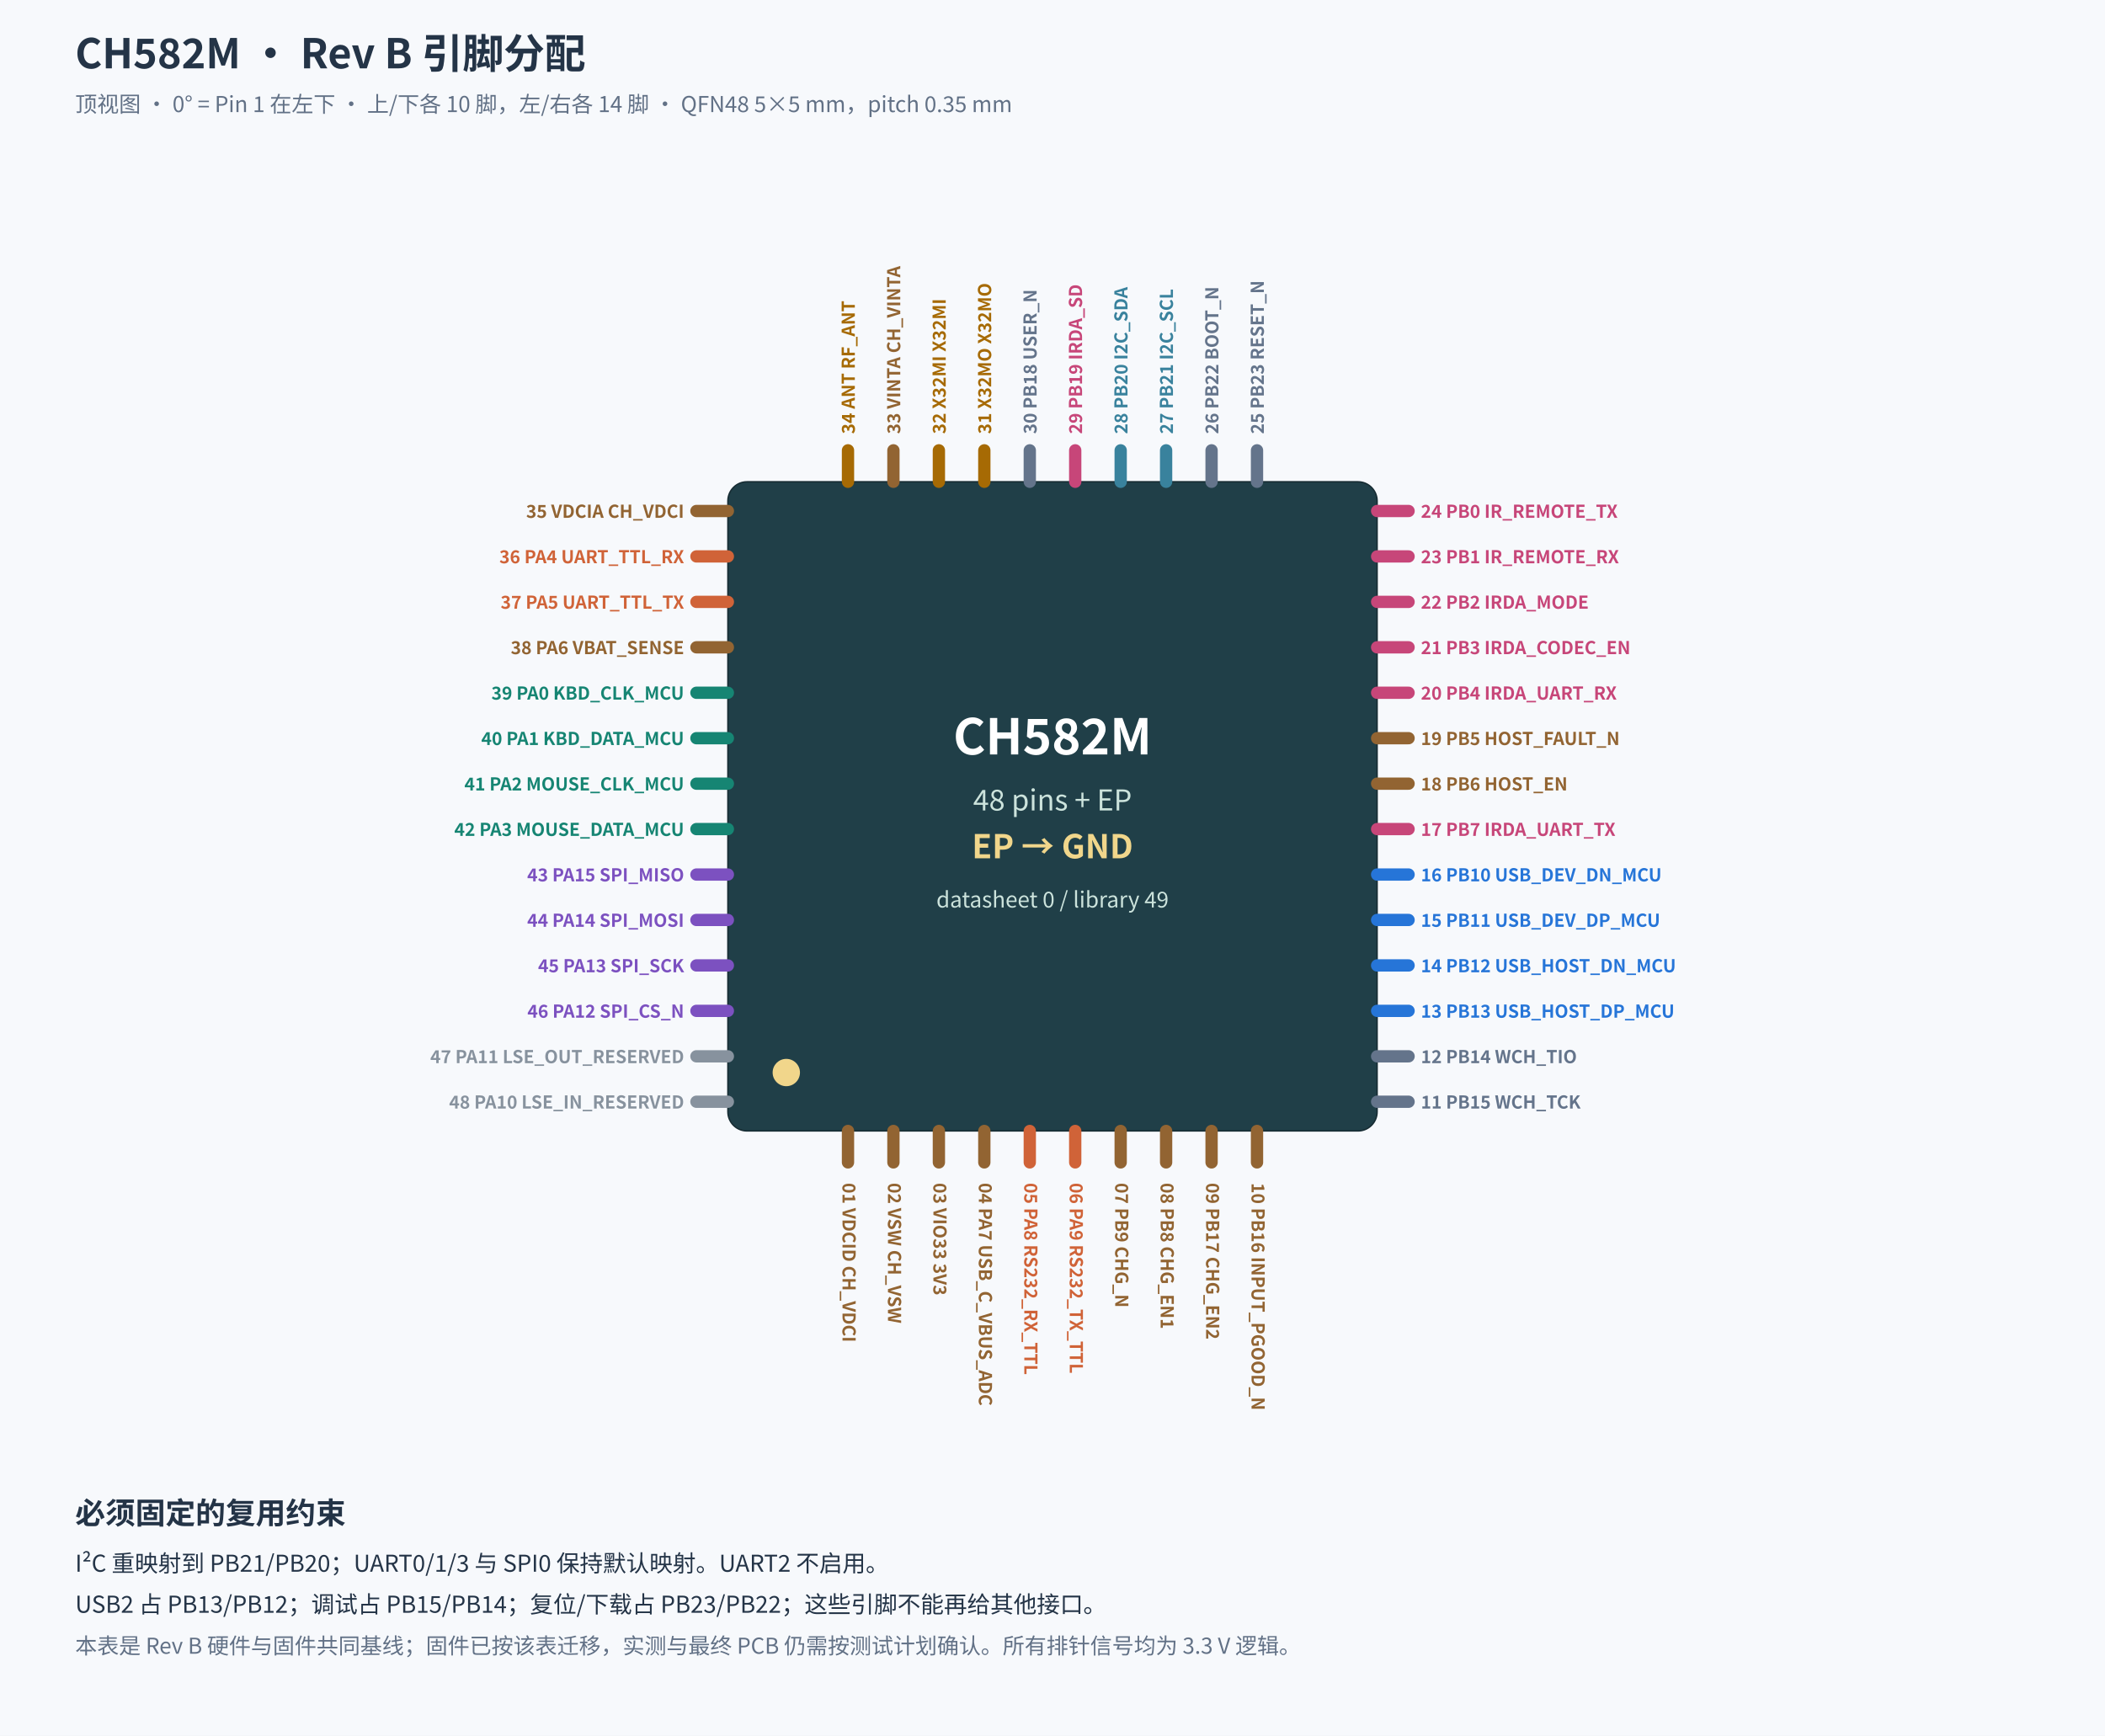
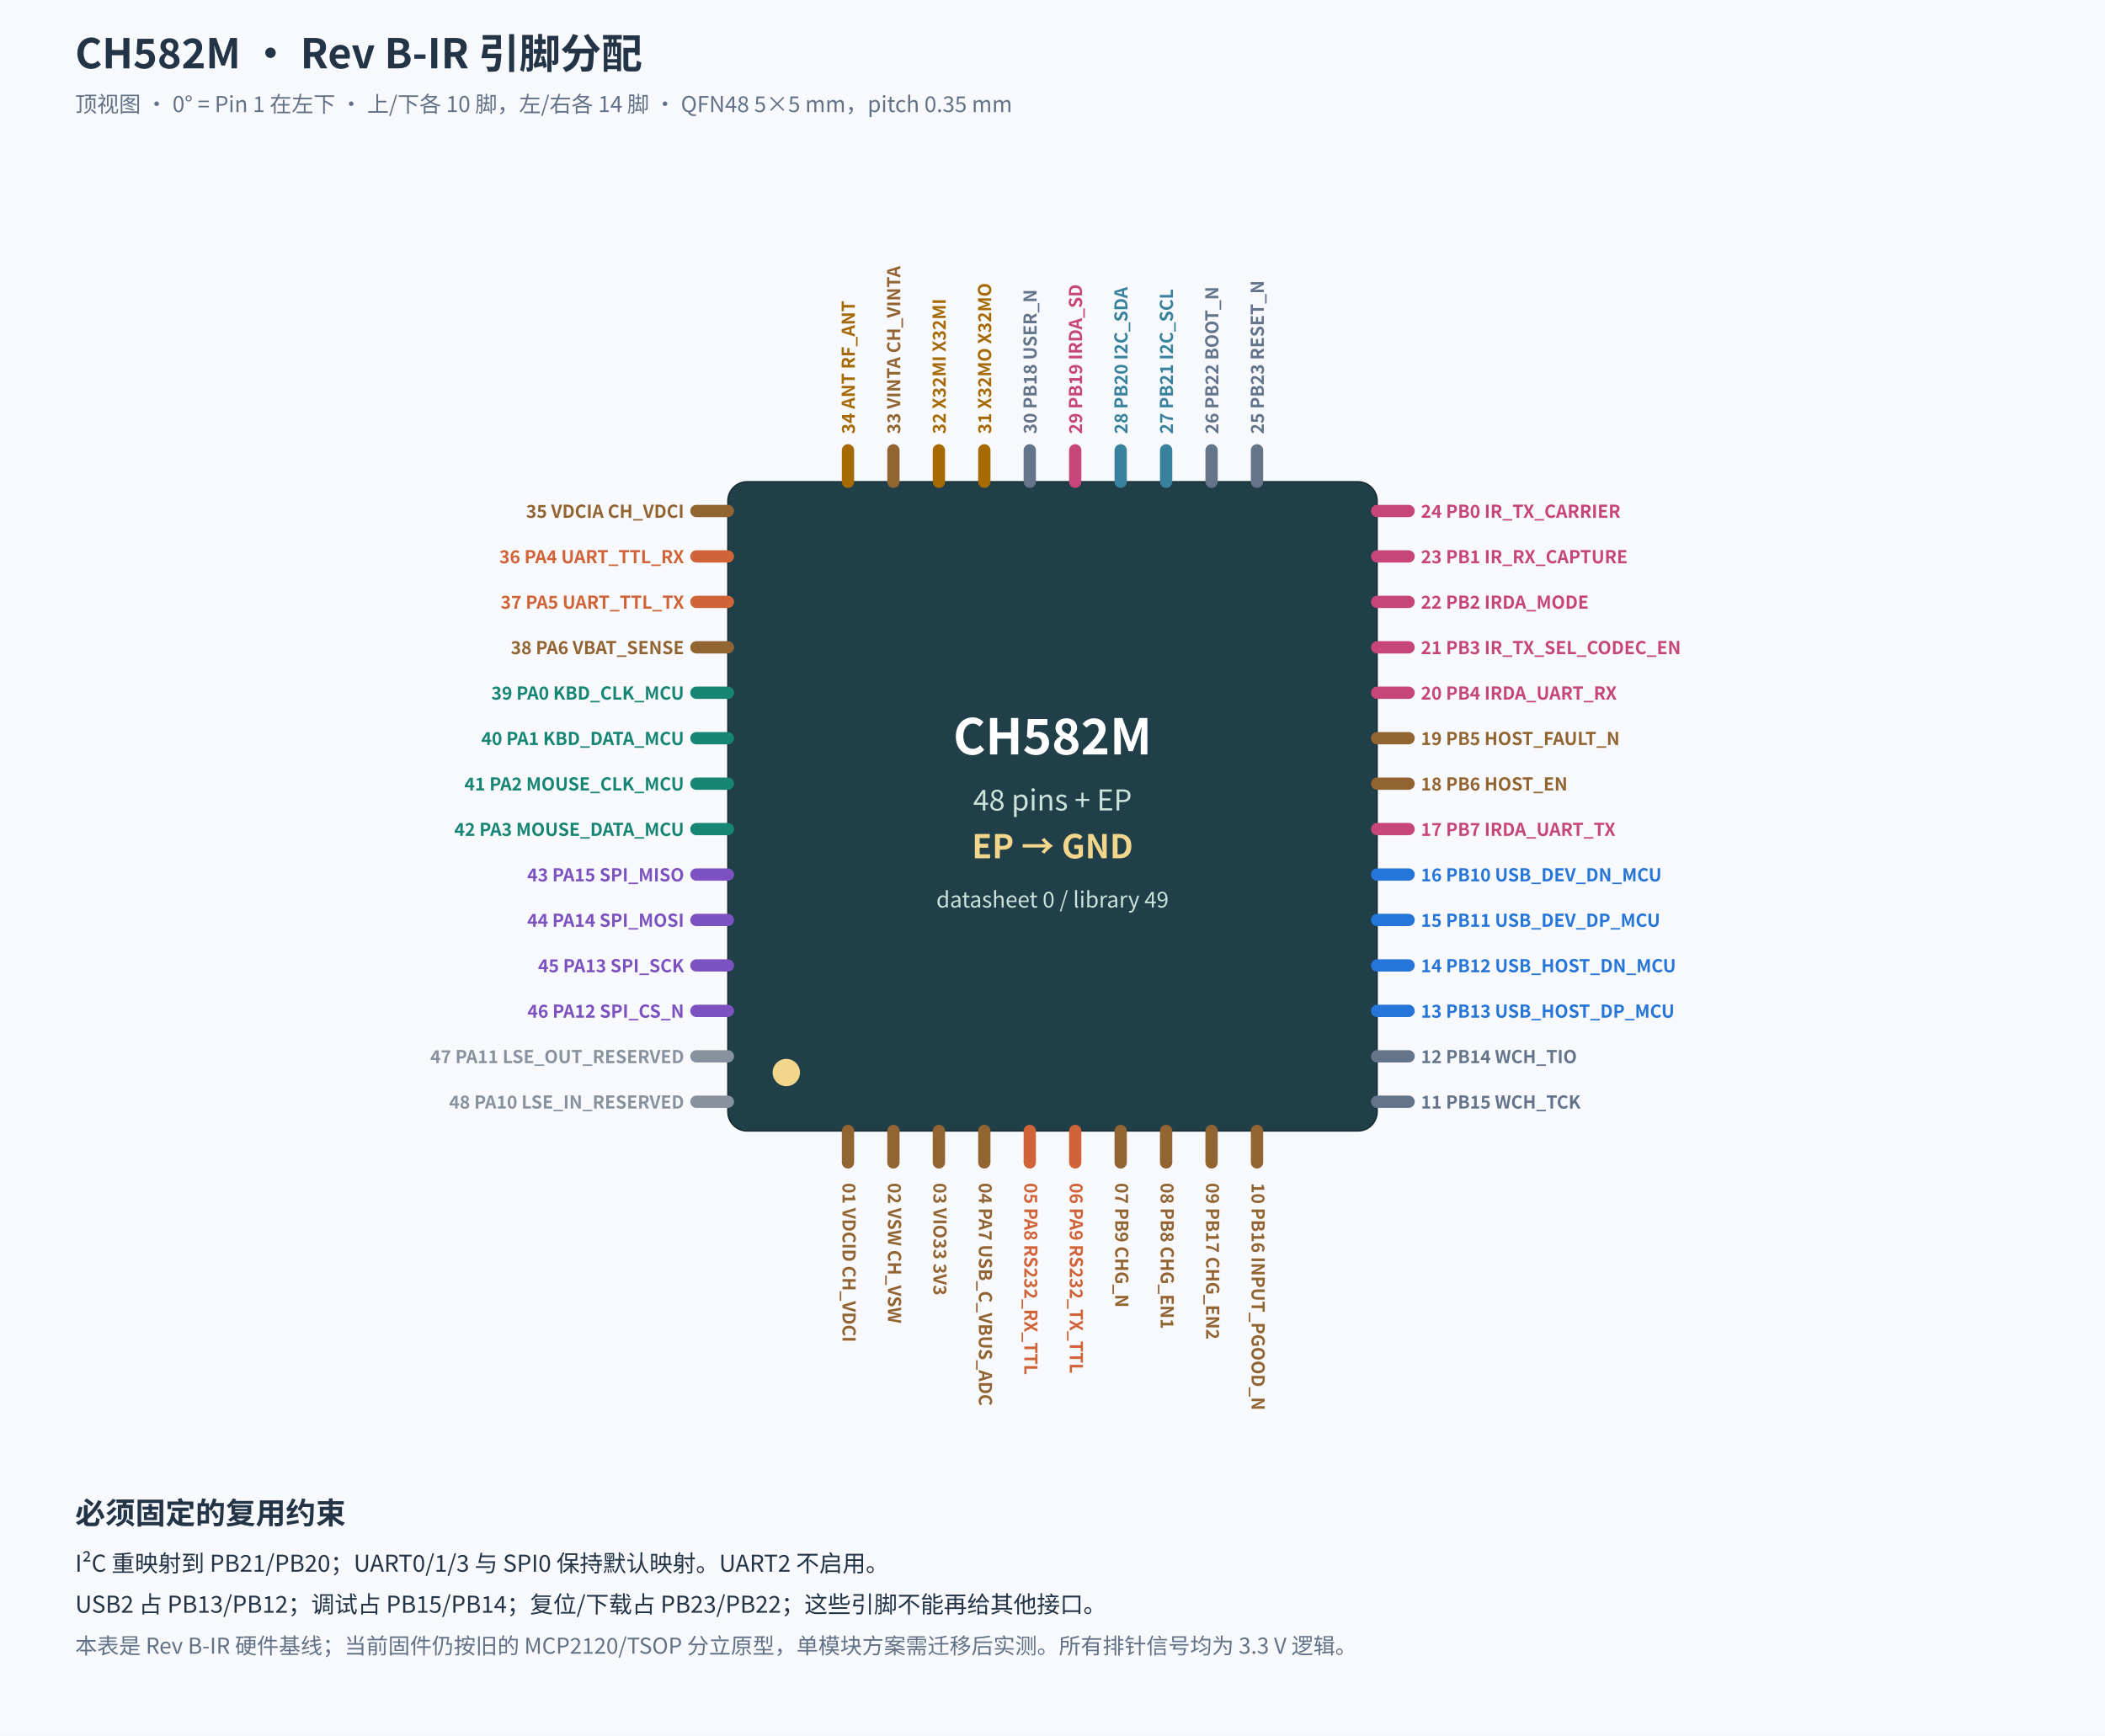
<svg xmlns="http://www.w3.org/2000/svg" width="1540" height="1270" viewBox="0 0 1540 1270" role="img">
  <defs>
    <pattern id="hatch" width="10" height="10" patternUnits="userSpaceOnUse" patternTransform="rotate(45)">
      <line x1="0" y1="0" x2="0" y2="10" stroke="#e6c778" stroke-width="2" />
    </pattern>
    <marker id="arrow" markerWidth="8" markerHeight="8" refX="6" refY="4" orient="auto">
      <path d="M0 0 L8 4 L0 8" fill="none" stroke="#60748b" />
    </marker>
  </defs>
  <g font-family="Microsoft YaHei, Noto Sans CJK SC, Segoe UI, Arial, sans-serif">
    <rect x="0.00" y="0.00" width="1540.00" height="1270.00" rx="0" fill="#f7f9fc" stroke="none" />
-     <text x="55.00" y="50.00" font-size="30" fill="#243447" text-anchor="start" font-weight="700">CH582M · Rev B 引脚分配</text>
+     <text x="55.00" y="50.00" font-size="30" fill="#243447" text-anchor="start" font-weight="700">CH582M · Rev B-IR 引脚分配</text>
    <text x="55.00" y="82.00" font-size="16" fill="#627186" text-anchor="start" font-weight="400">顶视图 · 0° = Pin 1 在左下 · 上/下各 10 脚，左/右各 14 脚 · QFN48 5×5 mm，pitch 0.35 mm</text>
    <rect x="532.50" y="352.50" width="475.00" height="475.00" rx="14" fill="#203f48" stroke="#162b32" />
    <text x="770.00" y="552.00" font-size="36" fill="#ffffff" text-anchor="middle" font-weight="700">CH582M</text>
    <text x="770.00" y="593.00" font-size="21" fill="#cce3dc" text-anchor="middle" font-weight="400">48 pins + EP</text>
    <text x="770.00" y="628.00" font-size="24" fill="#f1d68b" text-anchor="middle" font-weight="700">EP → GND</text>
    <text x="770.00" y="664.00" font-size="16" fill="#cce3dc" text-anchor="middle" font-weight="400">datasheet 0 / library 49</text>
    <polyline points="620.38,827.50 620.38,850.50" fill="none" stroke="#926432" stroke-width="9" stroke-linejoin="round" stroke-linecap="round" stroke-dasharray="" />
    <text x="616.38" y="865.50" font-size="13" fill="#926432" text-anchor="start" font-weight="600" transform="rotate(90 616.375 865.5)">01  VDCID  CH_VDCI</text>
    <polyline points="653.62,827.50 653.62,850.50" fill="none" stroke="#926432" stroke-width="9" stroke-linejoin="round" stroke-linecap="round" stroke-dasharray="" />
    <text x="649.62" y="865.50" font-size="13" fill="#926432" text-anchor="start" font-weight="600" transform="rotate(90 649.625 865.5)">02  VSW  CH_VSW</text>
    <polyline points="686.88,827.50 686.88,850.50" fill="none" stroke="#926432" stroke-width="9" stroke-linejoin="round" stroke-linecap="round" stroke-dasharray="" />
    <text x="682.88" y="865.50" font-size="13" fill="#926432" text-anchor="start" font-weight="600" transform="rotate(90 682.875 865.5)">03  VIO33  3V3</text>
    <polyline points="720.12,827.50 720.12,850.50" fill="none" stroke="#926432" stroke-width="9" stroke-linejoin="round" stroke-linecap="round" stroke-dasharray="" />
    <text x="716.12" y="865.50" font-size="13" fill="#926432" text-anchor="start" font-weight="600" transform="rotate(90 716.125 865.5)">04  PA7  USB_C_VBUS_ADC</text>
    <polyline points="753.38,827.50 753.38,850.50" fill="none" stroke="#d06338" stroke-width="9" stroke-linejoin="round" stroke-linecap="round" stroke-dasharray="" />
    <text x="749.38" y="865.50" font-size="13" fill="#d06338" text-anchor="start" font-weight="600" transform="rotate(90 749.375 865.5)">05  PA8  RS232_RX_TTL</text>
    <polyline points="786.62,827.50 786.62,850.50" fill="none" stroke="#d06338" stroke-width="9" stroke-linejoin="round" stroke-linecap="round" stroke-dasharray="" />
    <text x="782.62" y="865.50" font-size="13" fill="#d06338" text-anchor="start" font-weight="600" transform="rotate(90 782.625 865.5)">06  PA9  RS232_TX_TTL</text>
    <polyline points="819.88,827.50 819.88,850.50" fill="none" stroke="#926432" stroke-width="9" stroke-linejoin="round" stroke-linecap="round" stroke-dasharray="" />
    <text x="815.88" y="865.50" font-size="13" fill="#926432" text-anchor="start" font-weight="600" transform="rotate(90 815.875 865.5)">07  PB9  CHG_N</text>
    <polyline points="853.12,827.50 853.12,850.50" fill="none" stroke="#926432" stroke-width="9" stroke-linejoin="round" stroke-linecap="round" stroke-dasharray="" />
    <text x="849.12" y="865.50" font-size="13" fill="#926432" text-anchor="start" font-weight="600" transform="rotate(90 849.125 865.5)">08  PB8  CHG_EN1</text>
    <polyline points="886.38,827.50 886.38,850.50" fill="none" stroke="#926432" stroke-width="9" stroke-linejoin="round" stroke-linecap="round" stroke-dasharray="" />
    <text x="882.38" y="865.50" font-size="13" fill="#926432" text-anchor="start" font-weight="600" transform="rotate(90 882.375 865.5)">09  PB17  CHG_EN2</text>
    <polyline points="919.62,827.50 919.62,850.50" fill="none" stroke="#926432" stroke-width="9" stroke-linejoin="round" stroke-linecap="round" stroke-dasharray="" />
    <text x="915.62" y="865.50" font-size="13" fill="#926432" text-anchor="start" font-weight="600" transform="rotate(90 915.625 865.5)">10  PB16  INPUT_PGOOD_N</text>
    <polyline points="1007.50,806.12 1030.50,806.12" fill="none" stroke="#64748b" stroke-width="9" stroke-linejoin="round" stroke-linecap="round" stroke-dasharray="" />
    <text x="1039.50" y="811.12" font-size="13" fill="#64748b" text-anchor="start" font-weight="600">11  PB15  WCH_TCK</text>
    <polyline points="1007.50,772.88 1030.50,772.88" fill="none" stroke="#64748b" stroke-width="9" stroke-linejoin="round" stroke-linecap="round" stroke-dasharray="" />
    <text x="1039.50" y="777.88" font-size="13" fill="#64748b" text-anchor="start" font-weight="600">12  PB14  WCH_TIO</text>
    <polyline points="1007.50,739.62 1030.50,739.62" fill="none" stroke="#2675d8" stroke-width="9" stroke-linejoin="round" stroke-linecap="round" stroke-dasharray="" />
    <text x="1039.50" y="744.62" font-size="13" fill="#2675d8" text-anchor="start" font-weight="600">13  PB13  USB_HOST_DP_MCU</text>
    <polyline points="1007.50,706.38 1030.50,706.38" fill="none" stroke="#2675d8" stroke-width="9" stroke-linejoin="round" stroke-linecap="round" stroke-dasharray="" />
    <text x="1039.50" y="711.38" font-size="13" fill="#2675d8" text-anchor="start" font-weight="600">14  PB12  USB_HOST_DN_MCU</text>
    <polyline points="1007.50,673.12 1030.50,673.12" fill="none" stroke="#2675d8" stroke-width="9" stroke-linejoin="round" stroke-linecap="round" stroke-dasharray="" />
    <text x="1039.50" y="678.12" font-size="13" fill="#2675d8" text-anchor="start" font-weight="600">15  PB11  USB_DEV_DP_MCU</text>
    <polyline points="1007.50,639.88 1030.50,639.88" fill="none" stroke="#2675d8" stroke-width="9" stroke-linejoin="round" stroke-linecap="round" stroke-dasharray="" />
    <text x="1039.50" y="644.88" font-size="13" fill="#2675d8" text-anchor="start" font-weight="600">16  PB10  USB_DEV_DN_MCU</text>
    <polyline points="1007.50,606.62 1030.50,606.62" fill="none" stroke="#c74679" stroke-width="9" stroke-linejoin="round" stroke-linecap="round" stroke-dasharray="" />
    <text x="1039.50" y="611.62" font-size="13" fill="#c74679" text-anchor="start" font-weight="600">17  PB7  IRDA_UART_TX</text>
    <polyline points="1007.50,573.38 1030.50,573.38" fill="none" stroke="#926432" stroke-width="9" stroke-linejoin="round" stroke-linecap="round" stroke-dasharray="" />
    <text x="1039.50" y="578.38" font-size="13" fill="#926432" text-anchor="start" font-weight="600">18  PB6  HOST_EN</text>
    <polyline points="1007.50,540.12 1030.50,540.12" fill="none" stroke="#926432" stroke-width="9" stroke-linejoin="round" stroke-linecap="round" stroke-dasharray="" />
    <text x="1039.50" y="545.12" font-size="13" fill="#926432" text-anchor="start" font-weight="600">19  PB5  HOST_FAULT_N</text>
    <polyline points="1007.50,506.88 1030.50,506.88" fill="none" stroke="#c74679" stroke-width="9" stroke-linejoin="round" stroke-linecap="round" stroke-dasharray="" />
    <text x="1039.50" y="511.88" font-size="13" fill="#c74679" text-anchor="start" font-weight="600">20  PB4  IRDA_UART_RX</text>
    <polyline points="1007.50,473.62 1030.50,473.62" fill="none" stroke="#c74679" stroke-width="9" stroke-linejoin="round" stroke-linecap="round" stroke-dasharray="" />
-     <text x="1039.50" y="478.62" font-size="13" fill="#c74679" text-anchor="start" font-weight="600">21  PB3  IRDA_CODEC_EN</text>
+     <text x="1039.50" y="478.62" font-size="13" fill="#c74679" text-anchor="start" font-weight="600">21  PB3  IR_TX_SEL_CODEC_EN</text>
    <polyline points="1007.50,440.38 1030.50,440.38" fill="none" stroke="#c74679" stroke-width="9" stroke-linejoin="round" stroke-linecap="round" stroke-dasharray="" />
    <text x="1039.50" y="445.38" font-size="13" fill="#c74679" text-anchor="start" font-weight="600">22  PB2  IRDA_MODE</text>
    <polyline points="1007.50,407.13 1030.50,407.13" fill="none" stroke="#c74679" stroke-width="9" stroke-linejoin="round" stroke-linecap="round" stroke-dasharray="" />
-     <text x="1039.50" y="412.13" font-size="13" fill="#c74679" text-anchor="start" font-weight="600">23  PB1  IR_REMOTE_RX</text>
+     <text x="1039.50" y="412.13" font-size="13" fill="#c74679" text-anchor="start" font-weight="600">23  PB1  IR_RX_CAPTURE</text>
    <polyline points="1007.50,373.88 1030.50,373.88" fill="none" stroke="#c74679" stroke-width="9" stroke-linejoin="round" stroke-linecap="round" stroke-dasharray="" />
-     <text x="1039.50" y="378.88" font-size="13" fill="#c74679" text-anchor="start" font-weight="600">24  PB0  IR_REMOTE_TX</text>
+     <text x="1039.50" y="378.88" font-size="13" fill="#c74679" text-anchor="start" font-weight="600">24  PB0  IR_TX_CARRIER</text>
    <polyline points="919.62,352.50 919.62,329.50" fill="none" stroke="#64748b" stroke-width="9" stroke-linejoin="round" stroke-linecap="round" stroke-dasharray="" />
    <text x="924.62" y="317.50" font-size="13" fill="#64748b" text-anchor="start" font-weight="600" transform="rotate(-90 924.625 317.5)">25  PB23  RESET_N</text>
    <polyline points="886.38,352.50 886.38,329.50" fill="none" stroke="#64748b" stroke-width="9" stroke-linejoin="round" stroke-linecap="round" stroke-dasharray="" />
    <text x="891.38" y="317.50" font-size="13" fill="#64748b" text-anchor="start" font-weight="600" transform="rotate(-90 891.375 317.5)">26  PB22  BOOT_N</text>
    <polyline points="853.12,352.50 853.12,329.50" fill="none" stroke="#39829d" stroke-width="9" stroke-linejoin="round" stroke-linecap="round" stroke-dasharray="" />
    <text x="858.12" y="317.50" font-size="13" fill="#39829d" text-anchor="start" font-weight="600" transform="rotate(-90 858.125 317.5)">27  PB21  I2C_SCL</text>
    <polyline points="819.88,352.50 819.88,329.50" fill="none" stroke="#39829d" stroke-width="9" stroke-linejoin="round" stroke-linecap="round" stroke-dasharray="" />
    <text x="824.88" y="317.50" font-size="13" fill="#39829d" text-anchor="start" font-weight="600" transform="rotate(-90 824.875 317.5)">28  PB20  I2C_SDA</text>
    <polyline points="786.62,352.50 786.62,329.50" fill="none" stroke="#c74679" stroke-width="9" stroke-linejoin="round" stroke-linecap="round" stroke-dasharray="" />
    <text x="791.62" y="317.50" font-size="13" fill="#c74679" text-anchor="start" font-weight="600" transform="rotate(-90 791.625 317.5)">29  PB19  IRDA_SD</text>
    <polyline points="753.38,352.50 753.38,329.50" fill="none" stroke="#64748b" stroke-width="9" stroke-linejoin="round" stroke-linecap="round" stroke-dasharray="" />
    <text x="758.38" y="317.50" font-size="13" fill="#64748b" text-anchor="start" font-weight="600" transform="rotate(-90 758.375 317.5)">30  PB18  USER_N</text>
    <polyline points="720.12,352.50 720.12,329.50" fill="none" stroke="#a66a04" stroke-width="9" stroke-linejoin="round" stroke-linecap="round" stroke-dasharray="" />
    <text x="725.12" y="317.50" font-size="13" fill="#a66a04" text-anchor="start" font-weight="600" transform="rotate(-90 725.125 317.5)">31  X32MO  X32MO</text>
    <polyline points="686.88,352.50 686.88,329.50" fill="none" stroke="#a66a04" stroke-width="9" stroke-linejoin="round" stroke-linecap="round" stroke-dasharray="" />
    <text x="691.88" y="317.50" font-size="13" fill="#a66a04" text-anchor="start" font-weight="600" transform="rotate(-90 691.875 317.5)">32  X32MI  X32MI</text>
    <polyline points="653.62,352.50 653.62,329.50" fill="none" stroke="#926432" stroke-width="9" stroke-linejoin="round" stroke-linecap="round" stroke-dasharray="" />
    <text x="658.62" y="317.50" font-size="13" fill="#926432" text-anchor="start" font-weight="600" transform="rotate(-90 658.625 317.5)">33  VINTA  CH_VINTA</text>
    <polyline points="620.38,352.50 620.38,329.50" fill="none" stroke="#a66a04" stroke-width="9" stroke-linejoin="round" stroke-linecap="round" stroke-dasharray="" />
    <text x="625.38" y="317.50" font-size="13" fill="#a66a04" text-anchor="start" font-weight="600" transform="rotate(-90 625.375 317.5)">34  ANT  RF_ANT</text>
    <polyline points="532.50,373.88 509.50,373.88" fill="none" stroke="#926432" stroke-width="9" stroke-linejoin="round" stroke-linecap="round" stroke-dasharray="" />
    <text x="500.50" y="378.88" font-size="13" fill="#926432" text-anchor="end" font-weight="600">35  VDCIA  CH_VDCI</text>
    <polyline points="532.50,407.12 509.50,407.12" fill="none" stroke="#d06338" stroke-width="9" stroke-linejoin="round" stroke-linecap="round" stroke-dasharray="" />
    <text x="500.50" y="412.12" font-size="13" fill="#d06338" text-anchor="end" font-weight="600">36  PA4  UART_TTL_RX</text>
    <polyline points="532.50,440.38 509.50,440.38" fill="none" stroke="#d06338" stroke-width="9" stroke-linejoin="round" stroke-linecap="round" stroke-dasharray="" />
    <text x="500.50" y="445.38" font-size="13" fill="#d06338" text-anchor="end" font-weight="600">37  PA5  UART_TTL_TX</text>
    <polyline points="532.50,473.62 509.50,473.62" fill="none" stroke="#926432" stroke-width="9" stroke-linejoin="round" stroke-linecap="round" stroke-dasharray="" />
    <text x="500.50" y="478.62" font-size="13" fill="#926432" text-anchor="end" font-weight="600">38  PA6  VBAT_SENSE</text>
    <polyline points="532.50,506.88 509.50,506.88" fill="none" stroke="#168573" stroke-width="9" stroke-linejoin="round" stroke-linecap="round" stroke-dasharray="" />
    <text x="500.50" y="511.88" font-size="13" fill="#168573" text-anchor="end" font-weight="600">39  PA0  KBD_CLK_MCU</text>
    <polyline points="532.50,540.12 509.50,540.12" fill="none" stroke="#168573" stroke-width="9" stroke-linejoin="round" stroke-linecap="round" stroke-dasharray="" />
    <text x="500.50" y="545.12" font-size="13" fill="#168573" text-anchor="end" font-weight="600">40  PA1  KBD_DATA_MCU</text>
    <polyline points="532.50,573.38 509.50,573.38" fill="none" stroke="#168573" stroke-width="9" stroke-linejoin="round" stroke-linecap="round" stroke-dasharray="" />
    <text x="500.50" y="578.38" font-size="13" fill="#168573" text-anchor="end" font-weight="600">41  PA2  MOUSE_CLK_MCU</text>
    <polyline points="532.50,606.62 509.50,606.62" fill="none" stroke="#168573" stroke-width="9" stroke-linejoin="round" stroke-linecap="round" stroke-dasharray="" />
    <text x="500.50" y="611.62" font-size="13" fill="#168573" text-anchor="end" font-weight="600">42  PA3  MOUSE_DATA_MCU</text>
    <polyline points="532.50,639.88 509.50,639.88" fill="none" stroke="#7c51c0" stroke-width="9" stroke-linejoin="round" stroke-linecap="round" stroke-dasharray="" />
    <text x="500.50" y="644.88" font-size="13" fill="#7c51c0" text-anchor="end" font-weight="600">43  PA15  SPI_MISO</text>
    <polyline points="532.50,673.12 509.50,673.12" fill="none" stroke="#7c51c0" stroke-width="9" stroke-linejoin="round" stroke-linecap="round" stroke-dasharray="" />
    <text x="500.50" y="678.12" font-size="13" fill="#7c51c0" text-anchor="end" font-weight="600">44  PA14  SPI_MOSI</text>
    <polyline points="532.50,706.38 509.50,706.38" fill="none" stroke="#7c51c0" stroke-width="9" stroke-linejoin="round" stroke-linecap="round" stroke-dasharray="" />
    <text x="500.50" y="711.38" font-size="13" fill="#7c51c0" text-anchor="end" font-weight="600">45  PA13  SPI_SCK</text>
    <polyline points="532.50,739.62 509.50,739.62" fill="none" stroke="#7c51c0" stroke-width="9" stroke-linejoin="round" stroke-linecap="round" stroke-dasharray="" />
    <text x="500.50" y="744.62" font-size="13" fill="#7c51c0" text-anchor="end" font-weight="600">46  PA12  SPI_CS_N</text>
    <polyline points="532.50,772.88 509.50,772.88" fill="none" stroke="#87929e" stroke-width="9" stroke-linejoin="round" stroke-linecap="round" stroke-dasharray="" />
    <text x="500.50" y="777.88" font-size="13" fill="#87929e" text-anchor="end" font-weight="600">47  PA11  LSE_OUT_RESERVED</text>
    <polyline points="532.50,806.12 509.50,806.12" fill="none" stroke="#87929e" stroke-width="9" stroke-linejoin="round" stroke-linecap="round" stroke-dasharray="" />
    <text x="500.50" y="811.12" font-size="13" fill="#87929e" text-anchor="end" font-weight="600">48  PA10  LSE_IN_RESERVED</text>
    <circle cx="575.25" cy="784.75" r="10" fill="#f1d68b" />
    <text x="55.00" y="1115.00" font-size="22" fill="#243447" text-anchor="start" font-weight="700">必须固定的复用约束</text>
    <text x="55.00" y="1150.00" font-size="17" fill="#243447" text-anchor="start" font-weight="400">I²C 重映射到 PB21/PB20；UART0/1/3 与 SPI0 保持默认映射。UART2 不启用。</text>
    <text x="55.00" y="1180.00" font-size="17" fill="#243447" text-anchor="start" font-weight="400">USB2 占 PB13/PB12；调试占 PB15/PB14；复位/下载占 PB23/PB22；这些引脚不能再给其他接口。</text>
-     <text x="55.00" y="1210.00" font-size="16" fill="#627186" text-anchor="start" font-weight="400">本表是 Rev B 硬件与固件共同基线；固件已按该表迁移，实测与最终 PCB 仍需按测试计划确认。所有排针信号均为 3.3 V 逻辑。</text>
+     <text x="55.00" y="1210.00" font-size="16" fill="#627186" text-anchor="start" font-weight="400">本表是 Rev B-IR 硬件基线；当前固件仍按旧的 MCP2120/TSOP 分立原型，单模块方案需迁移后实测。所有排针信号均为 3.3 V 逻辑。</text>
  </g>
</svg>
